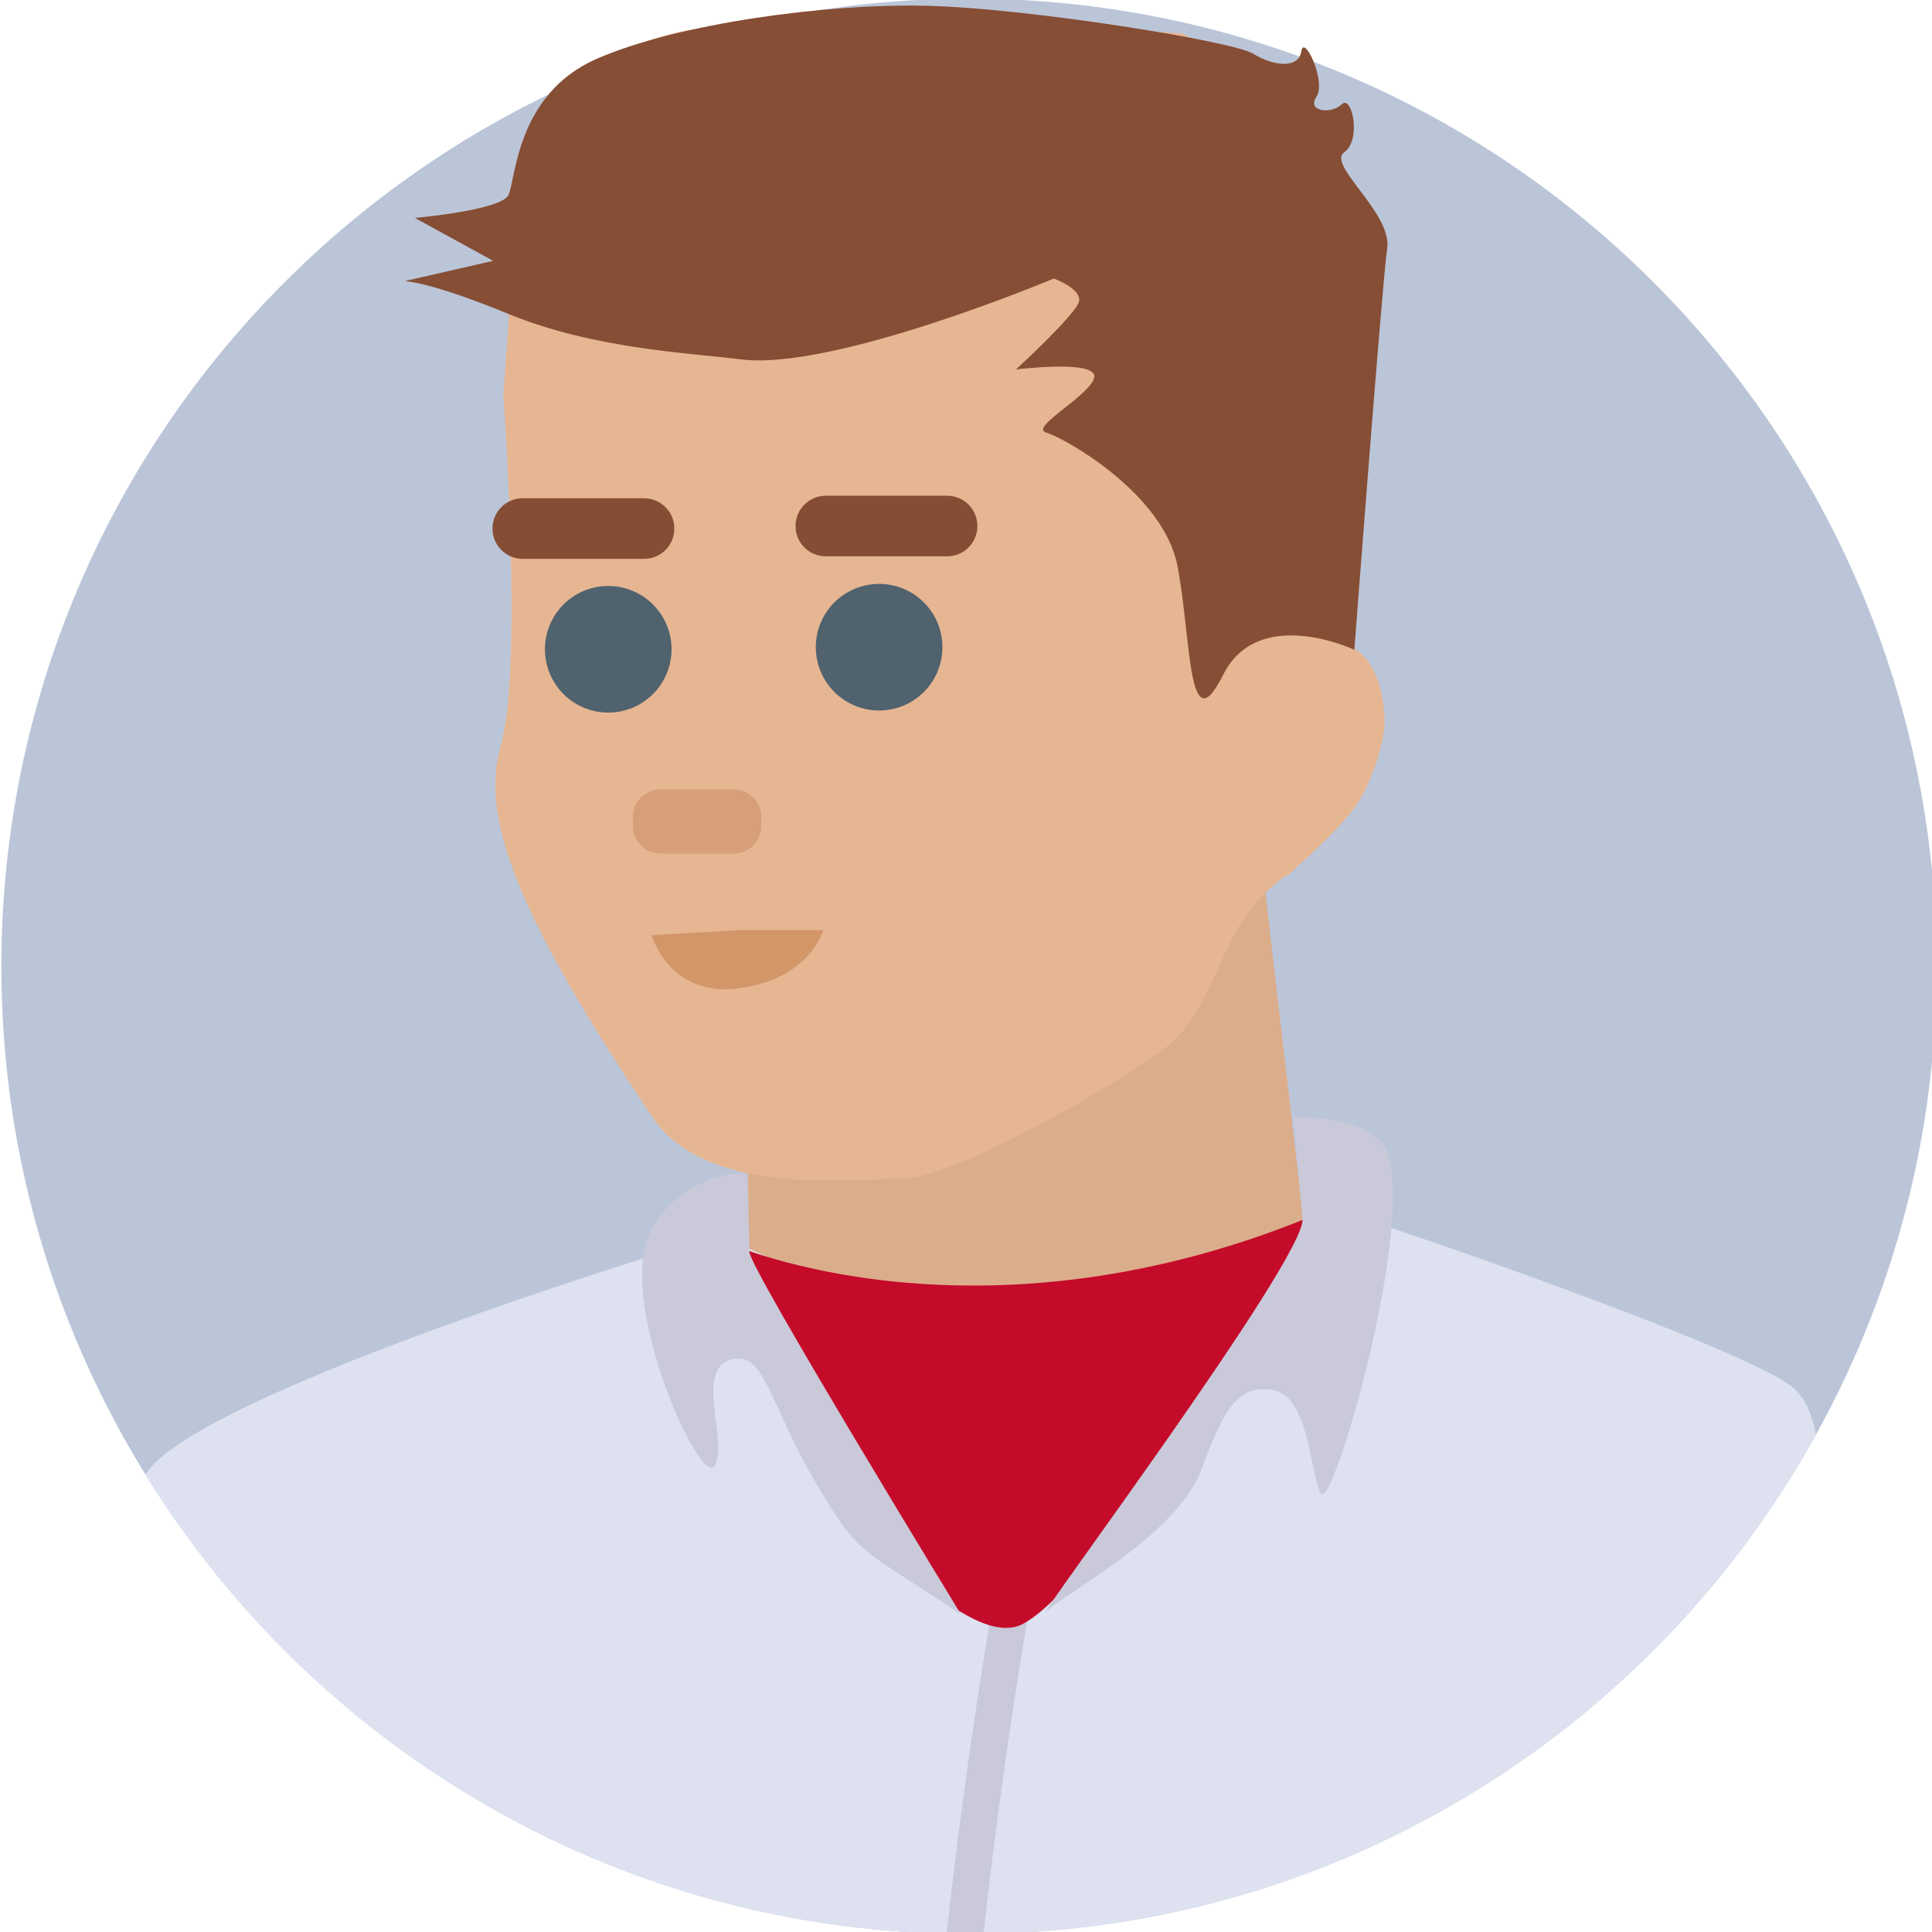
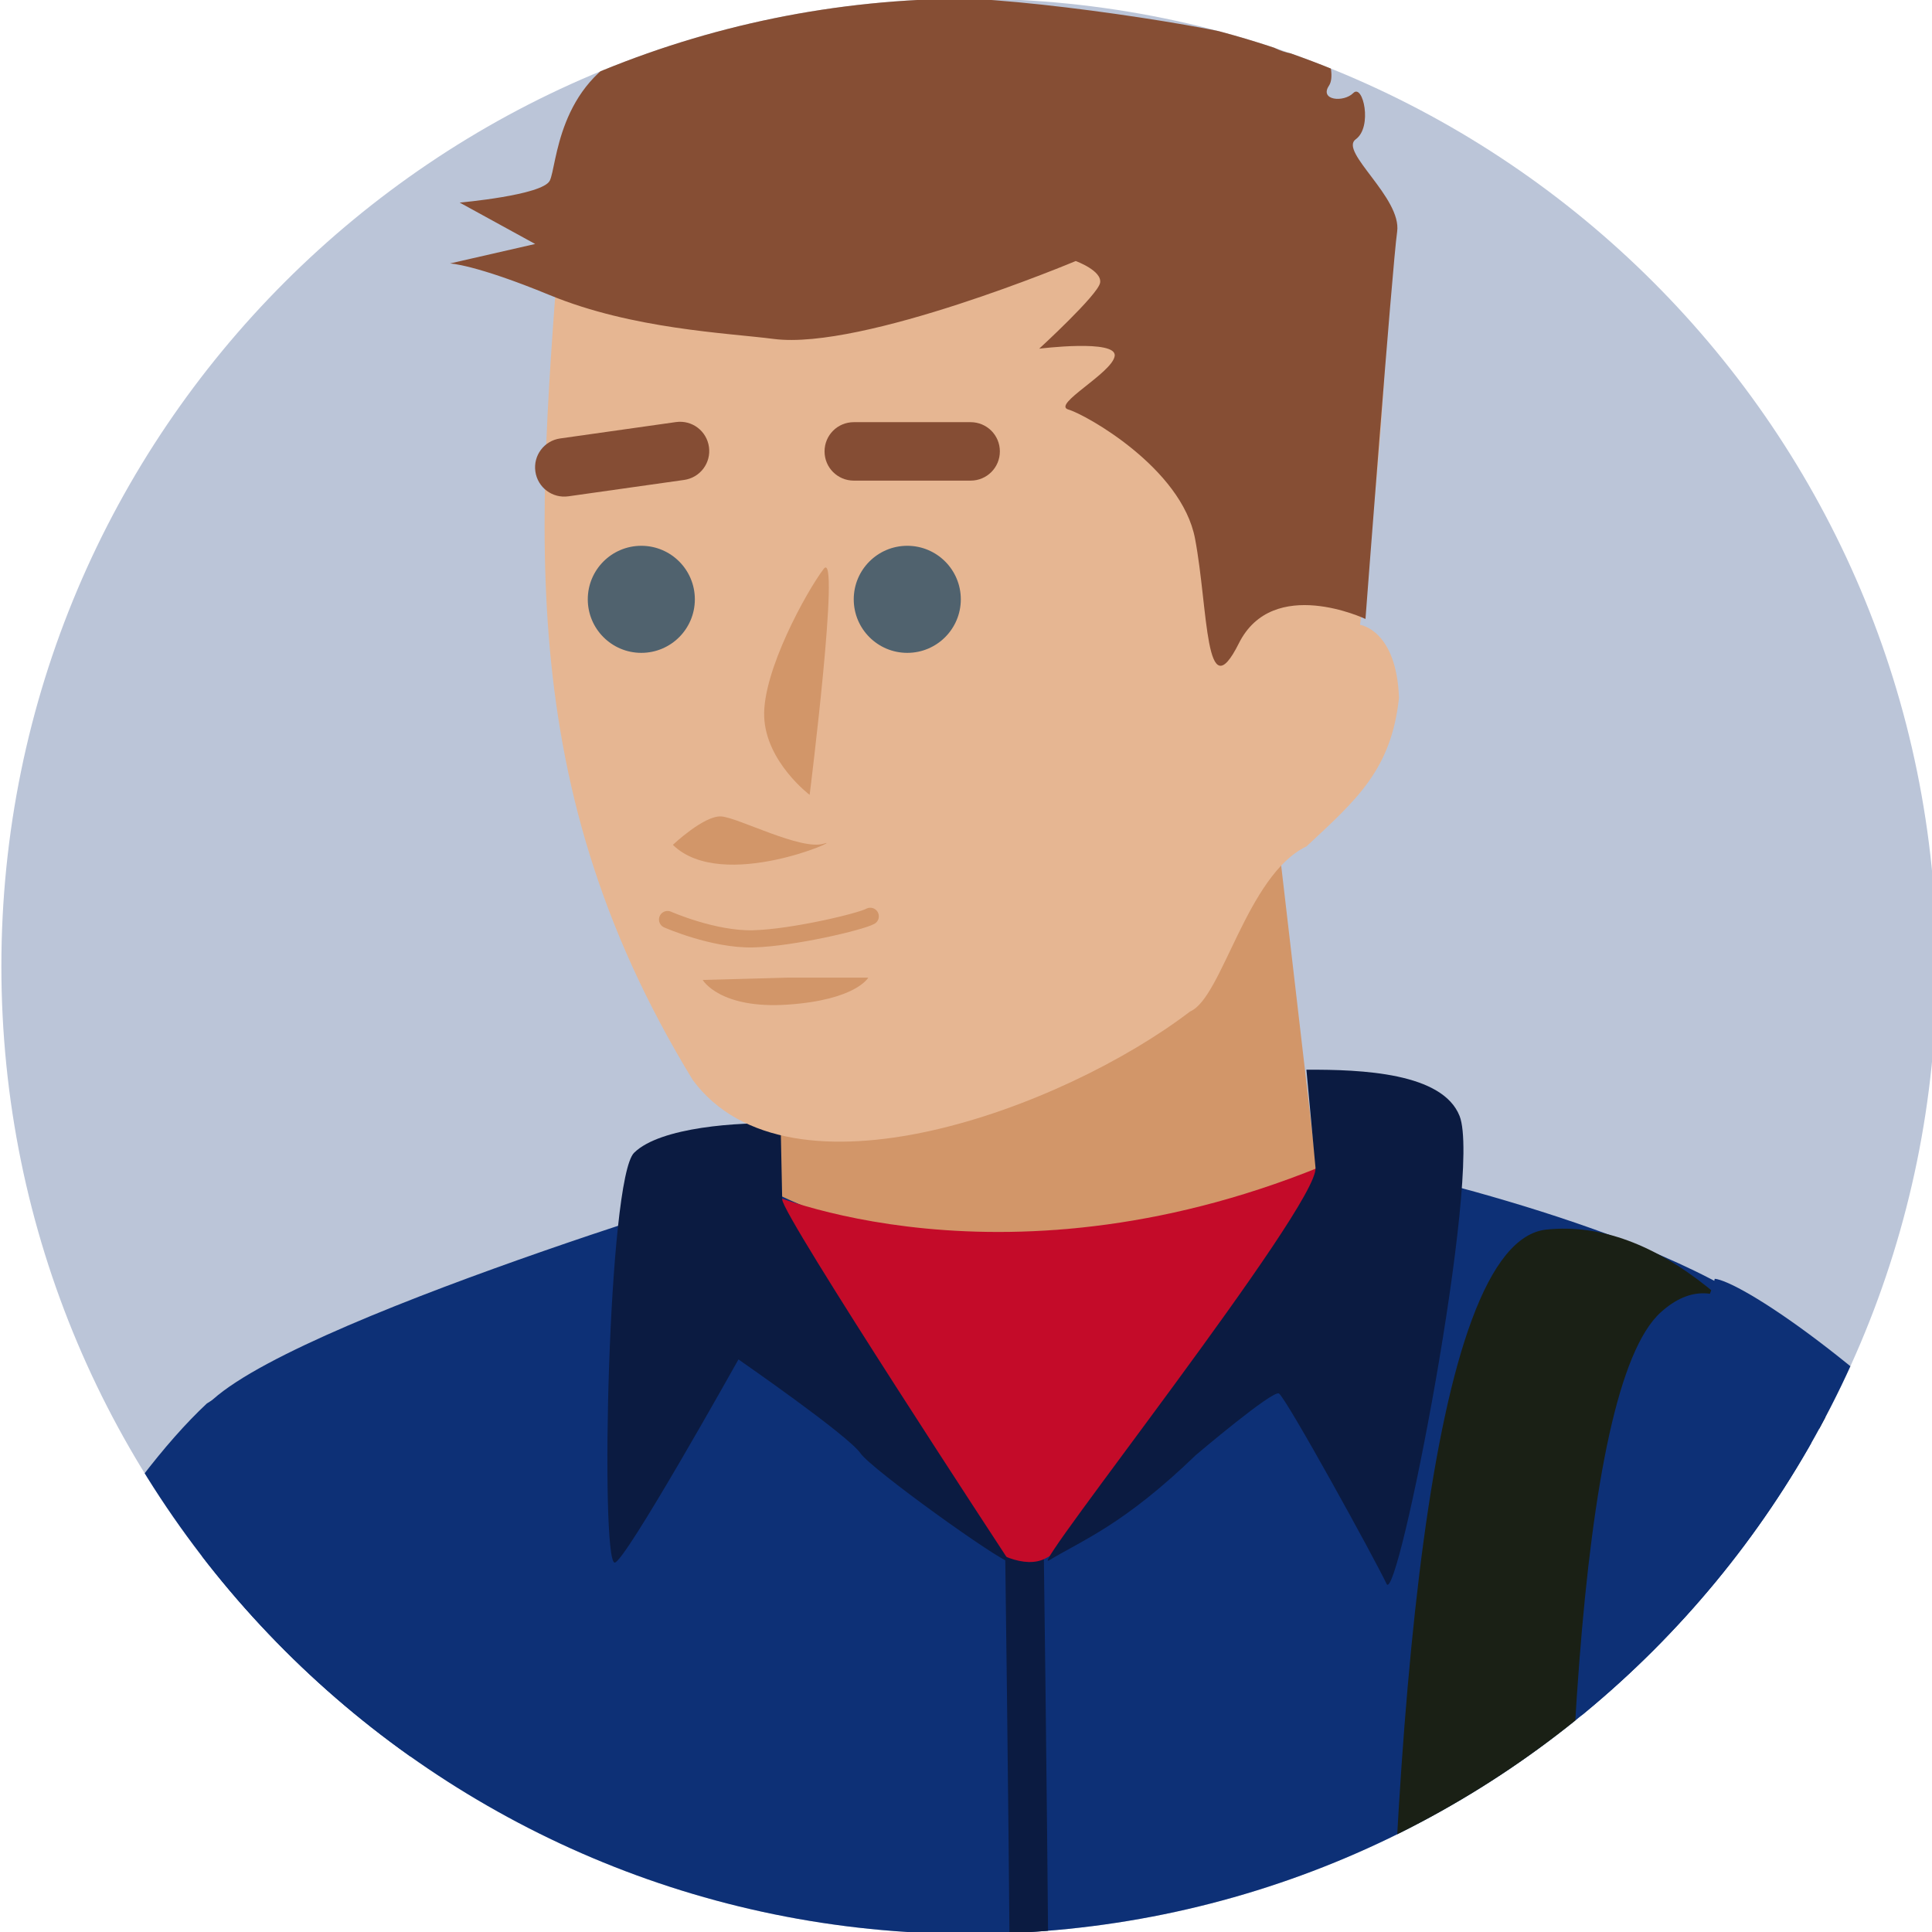
<svg xmlns="http://www.w3.org/2000/svg" id="svg4302" version="1.1" width="1000" height="1000" viewBox="0 0 1000 1000">
  <defs id="defs4306">
    <clipPath clipPathUnits="userSpaceOnUse" id="clipPath4309">
      <circle style="display:inline;fill:#bbc5d8;fill-opacity:1;fill-rule:evenodd;stroke:none;stroke-width:1px;stroke-linecap:butt;stroke-linejoin:miter;stroke-opacity:1" id="circle4311" cx="499.566" cy="499.146" r="500.853" />
    </clipPath>
    <clipPath clipPathUnits="userSpaceOnUse" id="clipPath4319">
      <circle style="display:inline;fill:#bbc5d8;fill-opacity:1;fill-rule:evenodd;stroke:none;stroke-width:1px;stroke-linecap:butt;stroke-linejoin:miter;stroke-opacity:1" id="circle4321" cx="501.566" cy="500.146" r="500.853" />
    </clipPath>
    <clipPath clipPathUnits="userSpaceOnUse" id="clipPath4323">
      <circle style="display:inline;fill:#bbc5d8;fill-opacity:1;fill-rule:evenodd;stroke:none;stroke-width:1px;stroke-linecap:butt;stroke-linejoin:miter;stroke-opacity:1" id="circle4325" cx="501.566" cy="500.146" r="500.853" />
    </clipPath>
    <clipPath clipPathUnits="userSpaceOnUse" id="clipPath4327">
      <circle style="display:inline;fill:#bbc5d8;fill-opacity:1;fill-rule:evenodd;stroke:none;stroke-width:1px;stroke-linecap:butt;stroke-linejoin:miter;stroke-opacity:1" id="circle4329" cx="501.566" cy="500.146" r="500.853" />
    </clipPath>
    <clipPath clipPathUnits="userSpaceOnUse" id="clipPath4331">
      <circle style="display:inline;fill:#bbc5d8;fill-opacity:1;fill-rule:evenodd;stroke:none;stroke-width:1px;stroke-linecap:butt;stroke-linejoin:miter;stroke-opacity:1" id="circle4333" cx="501.566" cy="500.146" r="500.853" />
    </clipPath>
    <clipPath clipPathUnits="userSpaceOnUse" id="clipPath4335">
      <circle style="display:inline;fill:#bbc5d8;fill-opacity:1;fill-rule:evenodd;stroke:none;stroke-width:1px;stroke-linecap:butt;stroke-linejoin:miter;stroke-opacity:1" id="circle4337" cx="501.566" cy="500.146" r="500.853" />
    </clipPath>
    <clipPath clipPathUnits="userSpaceOnUse" id="clipPath4339">
      <circle style="display:inline;fill:#bbc5d8;fill-opacity:1;fill-rule:evenodd;stroke:none;stroke-width:1px;stroke-linecap:butt;stroke-linejoin:miter;stroke-opacity:1" id="circle4341" cx="501.566" cy="500.146" r="500.853" />
    </clipPath>
    <clipPath clipPathUnits="userSpaceOnUse" id="clipPath4343">
      <circle style="display:inline;fill:#bbc5d8;fill-opacity:1;fill-rule:evenodd;stroke:none;stroke-width:1px;stroke-linecap:butt;stroke-linejoin:miter;stroke-opacity:1" id="circle4345" cx="501.566" cy="500.146" r="500.853" />
    </clipPath>
+     <clipPath clipPathUnits="userSpaceOnUse" id="clipPath4322">
+       <circle style="display:inline;fill:#bbc5d8;fill-opacity:1;fill-rule:evenodd;stroke:none;stroke-width:1px;stroke-linecap:butt;stroke-linejoin:miter;stroke-opacity:1" id="circle4324" cx="501.566" cy="500.146" r="500.853" />
+     </clipPath>
  </defs>
  <g id="layer1" style="display:inline" transform="translate(0,-3733)">
    <circle style="fill:#bbc5d8;fill-opacity:1;fill-rule:evenodd;stroke:none;stroke-width:1px;stroke-linecap:butt;stroke-linejoin:miter;stroke-opacity:1" id="path4470" cx="501.566" cy="4233.146" r="500.853" />
  </g>
-   <g id="layer6">
-     <path style="fill:#dbdbbb;fill-opacity:1;fill-rule:evenodd;stroke:none;stroke-width:1px;stroke-linecap:butt;stroke-linejoin:miter;stroke-opacity:1" d="m 342.498,767.12 1.654,94.653 c 0,0 -8.841,216.793 -4.798,337.308 4.043,120.514 22.447,201.392 27.142,270.258 0,0 28.172,25.042 101.211,10.434 0,0 -34.193,-193.928 -36.158,-291.977 -1.679,-83.809 10.513,-240.792 20.885,-250.61 9.349,-8.85 66.161,-9.755 72.472,1.465 7.134,12.684 2.487,160.742 9.451,240.752 8.501,97.665 24.232,269.276 39.413,291.448 20.892,30.512 97.803,21.476 91.09,-10.591 -9.918,-47.377 -46.693,-332.015 -33.441,-447.678 15.1,-131.799 7.408,-171.381 7.408,-171.381 l 1.043,-77.213 z" id="path4242" clip-path="url(#clipPath4309)" transform="matrix(2.302849,0,0,2.302849,-622.4284,-72.84906)" />
-   </g>
-   <g id="layer4" style="display:inline">
-     <path style="display:inline;opacity:1;fill:#dbad8b;fill-opacity:1;fill-rule:evenodd;stroke:none;stroke-width:1px;stroke-linecap:butt;stroke-linejoin:miter;stroke-opacity:1" d="M 389.285,676.586 677.135,652.493 654.098,454.45 695.577,162.671 363.09,155.481 Z" id="path4963" clip-path="url(#clipPath4343)" />
-     <path style="fill:#dde1f0;fill-opacity:1;fill-rule:evenodd;stroke:none;stroke-width:1px;stroke-linecap:butt;stroke-linejoin:miter;stroke-opacity:1" d="m 372.936,638.872 c 0,0 -273.923,81.696 -297.951,124.947 -24.028,43.251 51.073,267.514 57.668,312.368 36.283,246.771 -5.767,672.552 -5.767,672.552 0,0 57.759,173.725 161.71,202.559 103.951,28.834 310.446,31.477 344.085,12.254 33.64,-19.223 308.897,-189.01 295.308,-221.781 -187.421,-451.972 -52.862,-653.57 -50.459,-704.029 2.403,-50.459 98.516,-278.728 50.459,-319.576 -23.801,-20.23 -216.255,-86.502 -235.477,-91.308 -9.611,-2.403 -91.908,46.254 -169.399,49.859 -77.491,3.604 -150.177,-37.845 -150.177,-37.845 z" id="path4282" clip-path="url(#clipPath4339)" />
-     <path style="fill:none;fill-rule:evenodd;stroke:#c9c9d9;stroke-width:18.974;stroke-linecap:butt;stroke-linejoin:miter;stroke-miterlimit:4;stroke-dasharray:none;stroke-opacity:1" d="m 522.541,1986.859 c -45.327,-386.002 -66.663,-755.442 0,-1150.955" id="path4284" clip-path="url(#clipPath4335)" />
-     <path style="fill:#c40b29;fill-opacity:1;fill-rule:evenodd;stroke:none;stroke-width:1px;stroke-linecap:butt;stroke-linejoin:miter;stroke-opacity:1" d="m 377.742,643.677 c 0,0 130.396,58.535 307.004,-16.553 0,0 -113.004,191.96 -155.626,213.585 C 486.499,862.335 360.922,691.734 377.742,643.677 Z" id="path4286" clip-path="url(#clipPath4331)" />
-     <path style="display:inline;fill:#dbad8b;fill-opacity:1;fill-rule:evenodd;stroke:none;stroke-width:1px;stroke-linecap:butt;stroke-linejoin:miter;stroke-opacity:1" d="m -138.818,1923.189 c 0,0 -2.888,67.877 1.444,89.54 4.333,21.663 1.444,108.315 18.775,124.201 17.33,15.886 86.652,53.435 114.092,38.993 27.44,-14.442 62.1,-60.657 51.991,-95.317 -10.109,-34.661 12.998,-21.663 12.998,-21.663 0,0 34.661,20.219 30.328,-18.774 -4.333,-38.993 -69.322,-77.987 -75.098,-122.757 -5.777,-44.77 -154.529,5.777 -154.529,5.777 z" id="path4280" clip-path="url(#clipPath4327)" />
-     <path style="fill:#dde1f0;fill-opacity:1;fill-rule:evenodd;stroke:none;stroke-width:1px;stroke-linecap:butt;stroke-linejoin:miter;stroke-opacity:1" d="m 70.18,763.819 c 0,0 -189.823,319.576 -213.852,531.025 -24.028,211.449 -22.584,253.927 -10.57,624.112 1.758,54.182 194.946,44.698 194.604,-8.653 -0.536,-83.689 -22.609,-215.146 -17.803,-359.316 4.806,-144.17 9.176,-258.547 64.441,-364.272 55.265,-105.724 84.099,-108.127 96.113,-153.781 12.014,-45.654 4.806,-254.7 -33.64,-266.714 -38.445,-12.014 -79.293,-2.403 -79.293,-2.403 z" id="path4305" clip-path="url(#clipPath4323)" />
-     <path style="fill:#c9c9d9;fill-opacity:1;fill-rule:evenodd;stroke:none;stroke-width:1px;stroke-linecap:butt;stroke-linejoin:miter;stroke-opacity:1" d="m 669.296,578.301 c 30.039,-0.152 39.795,7.177 44.813,11.893 24.761,23.272 -24.636,195.392 -30.583,182.649 -5.947,-12.743 -5.913,-50.809 -25.486,-53.52 -18.128,-2.511 -25.097,11.523 -36.191,41.288 -12.74,34.181 -70.85,64.054 -80.195,73.398 -9.345,9.345 134.225,-182.649 132.526,-203.037 m -286.291,16.991 c 0,8.495 109.589,187.746 109.589,187.746 -46.856,-31.393 -51.125,-30.249 -66.73,-54.312 -33.088,-51.023 -33.229,-82.367 -52.028,-77.866 -19.348,4.632 -1.875,42.129 -8.671,54.872 -6.796,12.743 -48.84,-78.951 -34.831,-117.235 7.099,-19.398 29.734,-34.831 51.821,-33.981" id="path4239" clip-path="url(#clipPath4319)" />
-   </g>
-   <g id="layer5" />
-   <g id="layer2" style="display:inline">
-     <path style="display:inline;opacity:1;fill:#e6b692;fill-opacity:1;fill-rule:evenodd;stroke:none;stroke-width:1px;stroke-linecap:butt;stroke-linejoin:miter;stroke-opacity:1" d="m 260.497,204.301 7.843,-108.494 c 0,0 13.072,-70.587 94.116,-81.044 81.044,-10.457 249.667,2.614 249.667,2.614 0,0 96.73,50.979 98.037,126.794 1.307,75.815 -14.379,189.538 -14.379,189.538 0,0 19.607,2.614 20.914,39.215 0.326,9.144 -6.536,33.986 -16.993,47.058 -10.457,13.072 -25.936,26.357 -32.679,32.679 0,0 -7.644,2.858 -20.915,19.607 -13.271,16.75 -22.169,54.174 -41.55,69.013 -29.244,22.393 -111.832,68.822 -137.975,68.822 -26.143,0 -101.158,9.658 -128.964,-31.956 -69.117,-103.436 -89.349,-154.398 -78.43,-192.152 11.721,-40.525 1.307,-181.695 1.307,-181.695 z" id="path4965" />
-     <circle style="display:inline;fill:#50626e;fill-opacity:1;fill-rule:evenodd;stroke:none;stroke-width:1px;stroke-linecap:butt;stroke-linejoin:miter;stroke-opacity:1" id="path4968" cx="455.029" cy="334.992" r="32.769" />
-     <circle style="display:inline;fill:#50626e;fill-opacity:1;fill-rule:evenodd;stroke:none;stroke-width:1px;stroke-linecap:butt;stroke-linejoin:miter;stroke-opacity:1" id="path4968-7" cx="314.827" cy="336.068" r="32.769" />
-     <path style="color:#000000;clip-rule:nonzero;display:inline;overflow:visible;visibility:visible;opacity:1;isolation:auto;mix-blend-mode:normal;color-interpolation:sRGB;color-interpolation-filters:linearRGB;solid-color:#000000;solid-opacity:1;fill:#854d34;fill-opacity:1;fill-rule:evenodd;stroke:none;stroke-width:1px;stroke-linecap:butt;stroke-linejoin:miter;stroke-miterlimit:4;stroke-dasharray:none;stroke-dashoffset:0;stroke-opacity:1;color-rendering:auto;image-rendering:auto;shape-rendering:auto;text-rendering:auto;enable-background:accumulate" d="m 427.456,256.587 62.743,0 c 8.69,0 15.686,6.996 15.686,15.686 0,8.69 -6.996,15.686 -15.686,15.686 l -62.743,0 c -8.69,0 -15.686,-6.996 -15.686,-15.686 0,-8.69 6.996,-15.686 15.686,-15.686 z" id="rect4985" />
-     <path style="color:#000000;clip-rule:nonzero;display:inline;overflow:visible;visibility:visible;opacity:1;isolation:auto;mix-blend-mode:normal;color-interpolation:sRGB;color-interpolation-filters:linearRGB;solid-color:#000000;solid-opacity:1;fill:#854d34;fill-opacity:1;fill-rule:evenodd;stroke:none;stroke-width:1px;stroke-linecap:butt;stroke-linejoin:miter;stroke-miterlimit:4;stroke-dasharray:none;stroke-dashoffset:0;stroke-opacity:1;color-rendering:auto;image-rendering:auto;shape-rendering:auto;text-rendering:auto;enable-background:accumulate" d="m 270.597,257.894 62.744,0 c 8.69,0 15.686,6.996 15.686,15.686 0,8.69 -6.996,15.686 -15.686,15.686 l -62.744,0 c -8.69,0 -15.686,-6.996 -15.686,-15.686 0,-8.69 6.996,-15.686 15.686,-15.686 z" id="rect4985-3" />
-     <rect style="color:#000000;clip-rule:nonzero;display:inline;overflow:visible;visibility:visible;opacity:1;isolation:auto;mix-blend-mode:normal;color-interpolation:sRGB;color-interpolation-filters:linearRGB;solid-color:#000000;solid-opacity:1;fill:#d69e79;fill-opacity:1;fill-rule:evenodd;stroke:none;stroke-width:1px;stroke-linecap:butt;stroke-linejoin:miter;stroke-miterlimit:4;stroke-dasharray:none;stroke-dashoffset:0;stroke-opacity:1;color-rendering:auto;image-rendering:auto;shape-rendering:auto;text-rendering:auto;enable-background:accumulate" id="rect5008" width="66.405" height="33.202" x="327.588" y="408.609" ry="14.23" />
-     <path style="display:inline;fill:#d29669;fill-opacity:1;fill-rule:evenodd;stroke:none;stroke-width:1px;stroke-linecap:butt;stroke-linejoin:miter;stroke-opacity:1" d="m 383.013,481.418 43.136,0 c 0,0 -6.536,24.836 -43.136,30.065 -36.6,5.229 -45.751,-27.45 -45.751,-27.45 z" id="path5010" />
-     <path style="display:inline;fill:#864e34;fill-opacity:1;fill-rule:evenodd;stroke:none;stroke-width:1px;stroke-linecap:butt;stroke-linejoin:miter;stroke-opacity:1" d="m 545.457,144.171 c 0,0 -114.192,47.991 -162.088,41.829 -25.173,-3.239 -75.815,-5.229 -120.258,-23.529 -40.343,-16.612 -53.593,-16.993 -53.593,-16.993 l 45.751,-10.457 -40.522,-22.222 c 0,0 44.443,-3.921 48.365,-11.764 3.921,-7.843 3.921,-52.286 45.751,-70.587 C 350.691,12.148 427.813,1.691 480.099,2.998 532.385,4.306 638.265,21.299 648.722,27.834 c 10.457,6.536 23.529,7.843 24.836,-1.307 1.307,-9.15 13.072,15.686 7.843,23.529 -5.229,7.843 7.843,9.15 13.072,3.922 5.229,-5.229 10.457,18.3 1.307,24.836 -9.15,6.536 24.836,31.372 22.222,49.672 -2.614,18.3 -16.993,207.838 -16.993,207.838 0,0 -49.672,-23.529 -67.972,13.072 -18.3,36.6 -16.34,-18.3 -23.529,-56.208 -7.189,-37.908 -58.822,-66.665 -67.972,-69.279 -9.15,-2.614 23.529,-19.607 24.836,-28.757 1.307,-9.15 -40.522,-3.921 -40.522,-3.921 0,0 31.372,-28.757 32.679,-35.293 1.307,-6.536 -13.071,-11.764 -13.071,-11.764 z" id="path5013" />
+   <g id="layer2">
+     <g id="g4294" clip-path="url(#clipPath4322)">
+       <path id="path4242" d="m 851.483,1622.178 -660.268,6.952 3.673,210.16 c 0,0 -3.299,81.494 -6.574,195.424 84.353,29.839 172.803,45.971 261.271,56.718 -20.938,-129.101 152.749,-130.468 121.858,3.413 92.212,-6.165 184.77,-17.83 273.643,-44.589 16.178,-194.317 4.081,-256.64 4.081,-256.64 z" clip-path="none" style="fill:#dbdbbb;fill-opacity:1;fill-rule:evenodd;stroke:none;stroke-width:1px;stroke-linecap:butt;stroke-linejoin:miter;stroke-opacity:1" />
+       <path id="path4963" d="m 406.216,648.446 277.537,-23.231 -22.212,-190.946 39.992,-281.325 -320.573,-6.932 z" style="display:inline;opacity:1;fill:#d29669;fill-opacity:1;fill-rule:evenodd;stroke:none;stroke-width:1px;stroke-linecap:butt;stroke-linejoin:miter;stroke-opacity:1" />
+       <path id="path4282" d="m 390.454,612.083 c 0,0 -264.108,78.769 -287.275,120.47 -23.167,41.701 55.542,257.463 55.602,301.175 0.442,324.279 -5.56,648.454 -5.56,648.454 0,0 55.69,167.5 155.916,195.301 100.226,27.801 377.823,30.349 410.257,11.815 32.434,-18.534 135.526,-200.077 137.145,-234.245 23.397,-493.868 18.113,-609.741 20.429,-658.393 2.317,-48.651 93.845,-267.437 48.651,-308.126 -56.808,-51.145 -208.506,-83.402 -227.04,-88.036 -9.267,-2.317 -88.615,44.597 -163.33,48.072 -74.715,3.475 -144.796,-36.489 -144.796,-36.489 z" style="display:inline;fill:#0d3076;fill-opacity:1;fill-rule:evenodd;stroke:none;stroke-width:1px;stroke-linecap:butt;stroke-linejoin:miter;stroke-opacity:1" />
+       <path id="path4284" d="m 530.256,1899.554 c 5.263,-361.484 5.263,-702.785 0,-1097.494" style="display:inline;fill:none;fill-rule:evenodd;stroke:#0b1b41;stroke-width:19.983;stroke-linecap:butt;stroke-linejoin:miter;stroke-miterlimit:4;stroke-dasharray:none;stroke-opacity:1" />
+       <path id="path4286" d="m 395.087,616.716 c 0,0 125.724,56.438 296.004,-15.96 0,0 -108.955,185.082 -150.05,205.932 C 499.947,827.539 378.87,663.051 395.087,616.716 Z" style="display:inline;fill:#c40b29;fill-opacity:1;fill-rule:evenodd;stroke:none;stroke-width:1px;stroke-linecap:butt;stroke-linejoin:miter;stroke-opacity:1" />
+       <path id="path4280" d="m -102.964,1850.382 c 0,0 -2.785,65.445 1.392,86.332 4.177,20.887 21.803,146.825 38.512,162.141 16.709,15.317 92.967,56.231 119.424,42.306 26.457,-13.925 30.045,-105.584 20.298,-139.003 -9.747,-33.419 21.952,-0.477 21.952,-0.477 0,0 52.259,35.195 48.082,-2.402 -4.177,-37.596 -95.098,-111.302 -100.668,-154.469 -5.57,-43.166 -148.992,5.57 -148.992,5.57 z" style="display:inline;fill:#dbad8b;fill-opacity:1;fill-rule:evenodd;stroke:none;stroke-width:1px;stroke-linecap:butt;stroke-linejoin:miter;stroke-opacity:1" />
+       <path id="path4305" d="m 107.046,726.463 c -85.883,80.347 -223.86,352.939 -230.39,676.659 -6.53,323.72 0.205,337.459 5.509,443.178 2.619,52.202 187.96,43.096 187.631,-8.343 -0.516,-80.69 1.827,-75.744 -12.455,-252.24 -14.282,-176.496 4.137,-343.484 57.422,-445.42 53.285,-101.936 81.086,-104.253 92.669,-148.271 11.584,-44.018 4.633,-245.574 -32.434,-257.157 -37.068,-11.584 35.694,-74.321 -67.952,-8.406 z" style="display:inline;fill:#0d3076;fill-opacity:1;fill-rule:evenodd;stroke:none;stroke-width:1px;stroke-linecap:butt;stroke-linejoin:miter;stroke-opacity:1" />
+       <path id="path4239" d="m 676.194,553.682 c 28.962,-0.147 70.442,1.622 79.287,23.957 11.749,29.668 -32.08,254.445 -37.813,242.159 -5.734,-12.286 -51.547,-95.53 -55.657,-98.507 -2.98,-2.158 -42.943,31.76 -42.943,31.76 -37.554,36.247 -58.597,43.996 -76.211,54.671 -10.897,6.604 139.685,-183.598 138.047,-203.256 m -276.033,16.382 c 0,8.191 117.83,187.691 117.83,187.691 -4.749,-0.045 -71.736,-48.137 -77.291,-56.291 -6.3,-9.248 -63.184,-48.611 -63.184,-48.611 0,0 -59.488,106.42 -64.157,105.164 -7.378,-1.985 -3.489,-198.725 10.148,-212.14 13.592,-13.372 54.539,-15.948 75.835,-15.129" style="display:inline;fill:#0b1b41;fill-opacity:1;fill-rule:evenodd;stroke:none;stroke-width:1px;stroke-linecap:butt;stroke-linejoin:miter;stroke-opacity:1" />
+       <circle r="8.881" cy="1825.361" cx="-97.98" id="path4954" style="display:inline;fill:#0b1b41;fill-opacity:1;fill-rule:evenodd;stroke:none;stroke-width:1px;stroke-linecap:butt;stroke-linejoin:miter;stroke-opacity:1" />
+       <circle r="8.881" cy="1794.276" cx="-97.98" id="path4954-7" style="display:inline;fill:#0b1b41;fill-opacity:1;fill-rule:evenodd;stroke:none;stroke-width:1px;stroke-linecap:butt;stroke-linejoin:miter;stroke-opacity:1" />
+       <path id="path4225" d="m 690.748,1633.896 11.584,511.998 206.189,6.95 c 0,0 349.827,-118.153 345.193,-266.424 -4.633,-148.271 -6.95,-407.745 -44.018,-414.695 -18.534,-3.475 -74.135,-69.502 -199.239,-28.09 -125.104,41.412 -319.709,190.262 -319.709,190.262 z" style="display:inline;fill:#1a2015;fill-opacity:1;fill-rule:evenodd;stroke:none;stroke-width:1.774px;stroke-linecap:butt;stroke-linejoin:miter;stroke-opacity:1" />
+       <path id="path4227" d="m 901.571,1659.38 c 0,0 18.534,484.197 -2.317,491.147 -20.851,6.95 -196.922,-2.317 -196.922,-2.317 0,0 -27.801,-509.681 -13.9,-514.315 13.9,-4.634 210.823,18.534 213.139,25.484 z" style="display:inline;fill:#323735;fill-opacity:1;fill-rule:evenodd;stroke:none;stroke-width:1px;stroke-linecap:butt;stroke-linejoin:miter;stroke-opacity:1" />
+       <path id="path4229" d="m 725.928,1632.647 c 0,0 -48.626,-983.666 74.587,-996.238 227.04,-23.167 423.158,849.599 411.574,854.233 -11.584,4.633 -81.239,-44.918 -106.723,-49.551 -25.484,-4.634 -122.6,-873.208 -245.775,-761.822 -87.732,79.335 -33.727,940.796 -24.46,966.28 9.267,25.484 -109.204,-12.901 -109.204,-12.901 z" style="display:inline;fill:#1a2015;fill-opacity:1;fill-rule:evenodd;stroke:none;stroke-width:1px;stroke-linecap:butt;stroke-linejoin:miter;stroke-opacity:1" />
+       <path id="path4280-3" d="m 822.424,1515.339 c 14.027,-3.075 23.536,-1.897 42.359,-2.683 18.823,-0.786 38.326,-1.377 55.07,-3.671 16.744,-2.294 30.73,-6.291 38.519,-13.888 31.157,-30.39 77.259,71.716 77.259,71.716 0,0 -33.254,76.302 -51.532,87.239 -25.658,15.355 -15.588,22.309 -46.046,66.339 -12.896,18.642 -17.392,55.564 -77.507,55.611 -60.115,0.046 -55.371,-65.325 -54.463,-118.45 0.595,-34.806 37.248,-81.508 37.248,-81.508 0,0 -2.458,2.421 -17.584,-3.326" style="display:inline;fill:#dbad8b;fill-opacity:1;fill-rule:evenodd;stroke:none;stroke-width:1px;stroke-linecap:butt;stroke-linejoin:miter;stroke-opacity:1" />
+       <path id="path4322" d="m 887.539,661.892 c 25.511,2.428 256.104,163.096 375.557,482.346 28.252,75.508 -155.064,416.235 -208.255,440.183 -53.191,23.948 -89.643,-46.441 -124.5,-91.372 -24.801,-31.968 141.706,-266.559 159.924,-301.4 18.218,-34.841 -126.228,-199.515 -232.032,-216.254 -105.804,-16.739 26.56,-295.522 29.306,-313.504 z" style="display:inline;fill:#0d3076;fill-opacity:1;fill-rule:evenodd;stroke:none;stroke-width:1px;stroke-linecap:butt;stroke-linejoin:miter;stroke-opacity:1" />
+       <path id="path4965" d="m 291.825,94.027 c 0,0 12.603,-68.057 90.743,-78.14 78.14,-10.083 240.721,2.521 240.721,2.521 0,0 93.264,49.153 94.524,122.251 1.261,73.099 -13.863,182.747 -13.863,182.747 0,0 18.905,2.521 20.165,37.81 -4.01,37.199 -21.938,52.692 -47.892,76.88 C 645.19,452.952 632.638,516.562 615.997,523.54 550.044,573.942 408.459,626.242 358.622,559.085 260.874,399.182 279.742,261.179 291.825,94.027 Z" style="display:inline;opacity:1;fill:#e6b692;fill-opacity:1;fill-rule:evenodd;stroke:none;stroke-width:1px;stroke-linecap:butt;stroke-linejoin:miter;stroke-opacity:1" />
+       <circle r="27.709" cy="310.21" cx="469.605" id="path4968" style="display:inline;fill:#50626e;fill-opacity:1;fill-rule:evenodd;stroke:none;stroke-width:1px;stroke-linecap:butt;stroke-linejoin:miter;stroke-opacity:1" />
+       <path id="rect4985" d="m 441.91,218.517 60.495,0 c 8.379,0 15.124,6.745 15.124,15.124 0,8.379 -6.745,15.124 -15.124,15.124 l -60.495,0 c -8.379,0 -15.124,-6.745 -15.124,-15.124 0,-8.379 6.745,-15.124 15.124,-15.124 z" style="color:#000000;clip-rule:nonzero;display:inline;overflow:visible;visibility:visible;opacity:1;isolation:auto;mix-blend-mode:normal;color-interpolation:sRGB;color-interpolation-filters:linearRGB;solid-color:#000000;solid-opacity:1;fill:#854d34;fill-opacity:1;fill-rule:evenodd;stroke:none;stroke-width:1px;stroke-linecap:butt;stroke-linejoin:miter;stroke-miterlimit:4;stroke-dasharray:none;stroke-dashoffset:0;stroke-opacity:1;color-rendering:auto;image-rendering:auto;shape-rendering:auto;text-rendering:auto;enable-background:accumulate" />
+       <path id="rect4985-3" d="m 289.961,226.939 59.899,-8.474 c 8.296,-1.174 15.92,4.56 17.093,12.856 1.174,8.296 -4.56,15.92 -12.856,17.093 l -59.899,8.474 c -8.296,1.174 -15.92,-4.56 -17.093,-12.856 -1.174,-8.296 4.56,-15.92 12.856,-17.093 z" style="color:#000000;clip-rule:nonzero;display:inline;overflow:visible;visibility:visible;opacity:1;isolation:auto;mix-blend-mode:normal;color-interpolation:sRGB;color-interpolation-filters:linearRGB;solid-color:#000000;solid-opacity:1;fill:#854d34;fill-opacity:1;fill-rule:evenodd;stroke:none;stroke-width:1px;stroke-linecap:butt;stroke-linejoin:miter;stroke-miterlimit:4;stroke-dasharray:none;stroke-dashoffset:0;stroke-opacity:1;color-rendering:auto;image-rendering:auto;shape-rendering:auto;text-rendering:auto;enable-background:accumulate" />
+       <path id="path5010" d="m 407.833,506.02 41.591,0 c 0,0 -6.302,11.535 -41.591,13.963 -35.289,2.428 -44.111,-12.749 -44.111,-12.749 z" style="display:inline;fill:#d29669;fill-opacity:1;fill-rule:evenodd;stroke:none;stroke-width:1px;stroke-linecap:butt;stroke-linejoin:miter;stroke-opacity:1" />
+       <path id="path5013" d="m 556.793,135.108 c 0,0 -110.1,46.271 -156.28,40.33 -24.271,-3.122 -73.099,-5.041 -115.949,-22.686 -38.897,-16.016 -51.673,-16.384 -51.673,-16.384 l 44.111,-10.083 -39.07,-21.425 c 0,0 42.851,-3.781 46.632,-11.343 3.781,-7.562 3.781,-50.413 44.111,-68.057 40.33,-17.645 114.689,-27.727 165.102,-26.467 50.413,1.26 152.499,17.645 162.581,23.946 10.083,6.302 22.686,7.562 23.946,-1.26 1.26,-8.822 12.603,15.124 7.562,22.686 -5.041,7.562 7.562,8.822 12.603,3.781 5.041,-5.041 10.083,17.644 1.26,23.946 -8.822,6.302 23.946,30.248 21.426,47.892 -2.521,17.644 -16.384,200.391 -16.384,200.391 0,0 -47.892,-22.686 -65.537,12.603 -17.645,35.289 -15.754,-17.644 -22.686,-54.194 -6.932,-36.549 -56.714,-64.276 -65.537,-66.797 -8.822,-2.521 22.686,-18.905 23.946,-27.727 1.26,-8.822 -39.07,-3.781 -39.07,-3.781 0,0 30.248,-27.727 31.508,-34.029 1.261,-6.302 -12.603,-11.343 -12.603,-11.343 z" style="display:inline;fill:#864e34;fill-opacity:1;fill-rule:evenodd;stroke:none;stroke-width:1px;stroke-linecap:butt;stroke-linejoin:miter;stroke-opacity:1" />
+       <circle r="27.709" cy="310.21" cx="331.944" id="path4968-6" style="display:inline;fill:#50626e;fill-opacity:1;fill-rule:evenodd;stroke:none;stroke-width:1px;stroke-linecap:butt;stroke-linejoin:miter;stroke-opacity:1" />
+       <path id="path4944" d="m 345.532,475.952 c 0,0 23.869,10.547 44.407,9.992 20.538,-0.555 55.508,-8.881 60.504,-11.657" style="display:inline;fill:none;fill-rule:evenodd;stroke:#d29669;stroke-width:8.881;stroke-linecap:round;stroke-linejoin:miter;stroke-miterlimit:4;stroke-dasharray:none;stroke-opacity:1" />
+       <path id="path4946" d="m 348.268,437.295 c 0,0 16.212,-15.321 25.054,-14.709 8.843,0.613 41.266,17.773 53.056,14.096 11.79,-3.677 -52.319,25.74 -78.111,0.613 z" style="display:inline;fill:#d29669;fill-opacity:1;fill-rule:evenodd;stroke:none;stroke-width:1px;stroke-linecap:butt;stroke-linejoin:miter;stroke-opacity:1" />
+       <path id="path4950" d="m 419.073,411.414 c 0,0 -22.632,-17.022 -23.528,-40.47 -0.895,-23.448 21.92,-64.844 30.791,-76.475 8.871,-11.63 -7.264,116.945 -7.264,116.945 z" style="display:inline;fill:#d29669;fill-opacity:1;fill-rule:evenodd;stroke:none;stroke-width:1px;stroke-linecap:butt;stroke-linejoin:miter;stroke-opacity:1" />
+     </g>
  </g>
  <g id="layer7" />
</svg>
